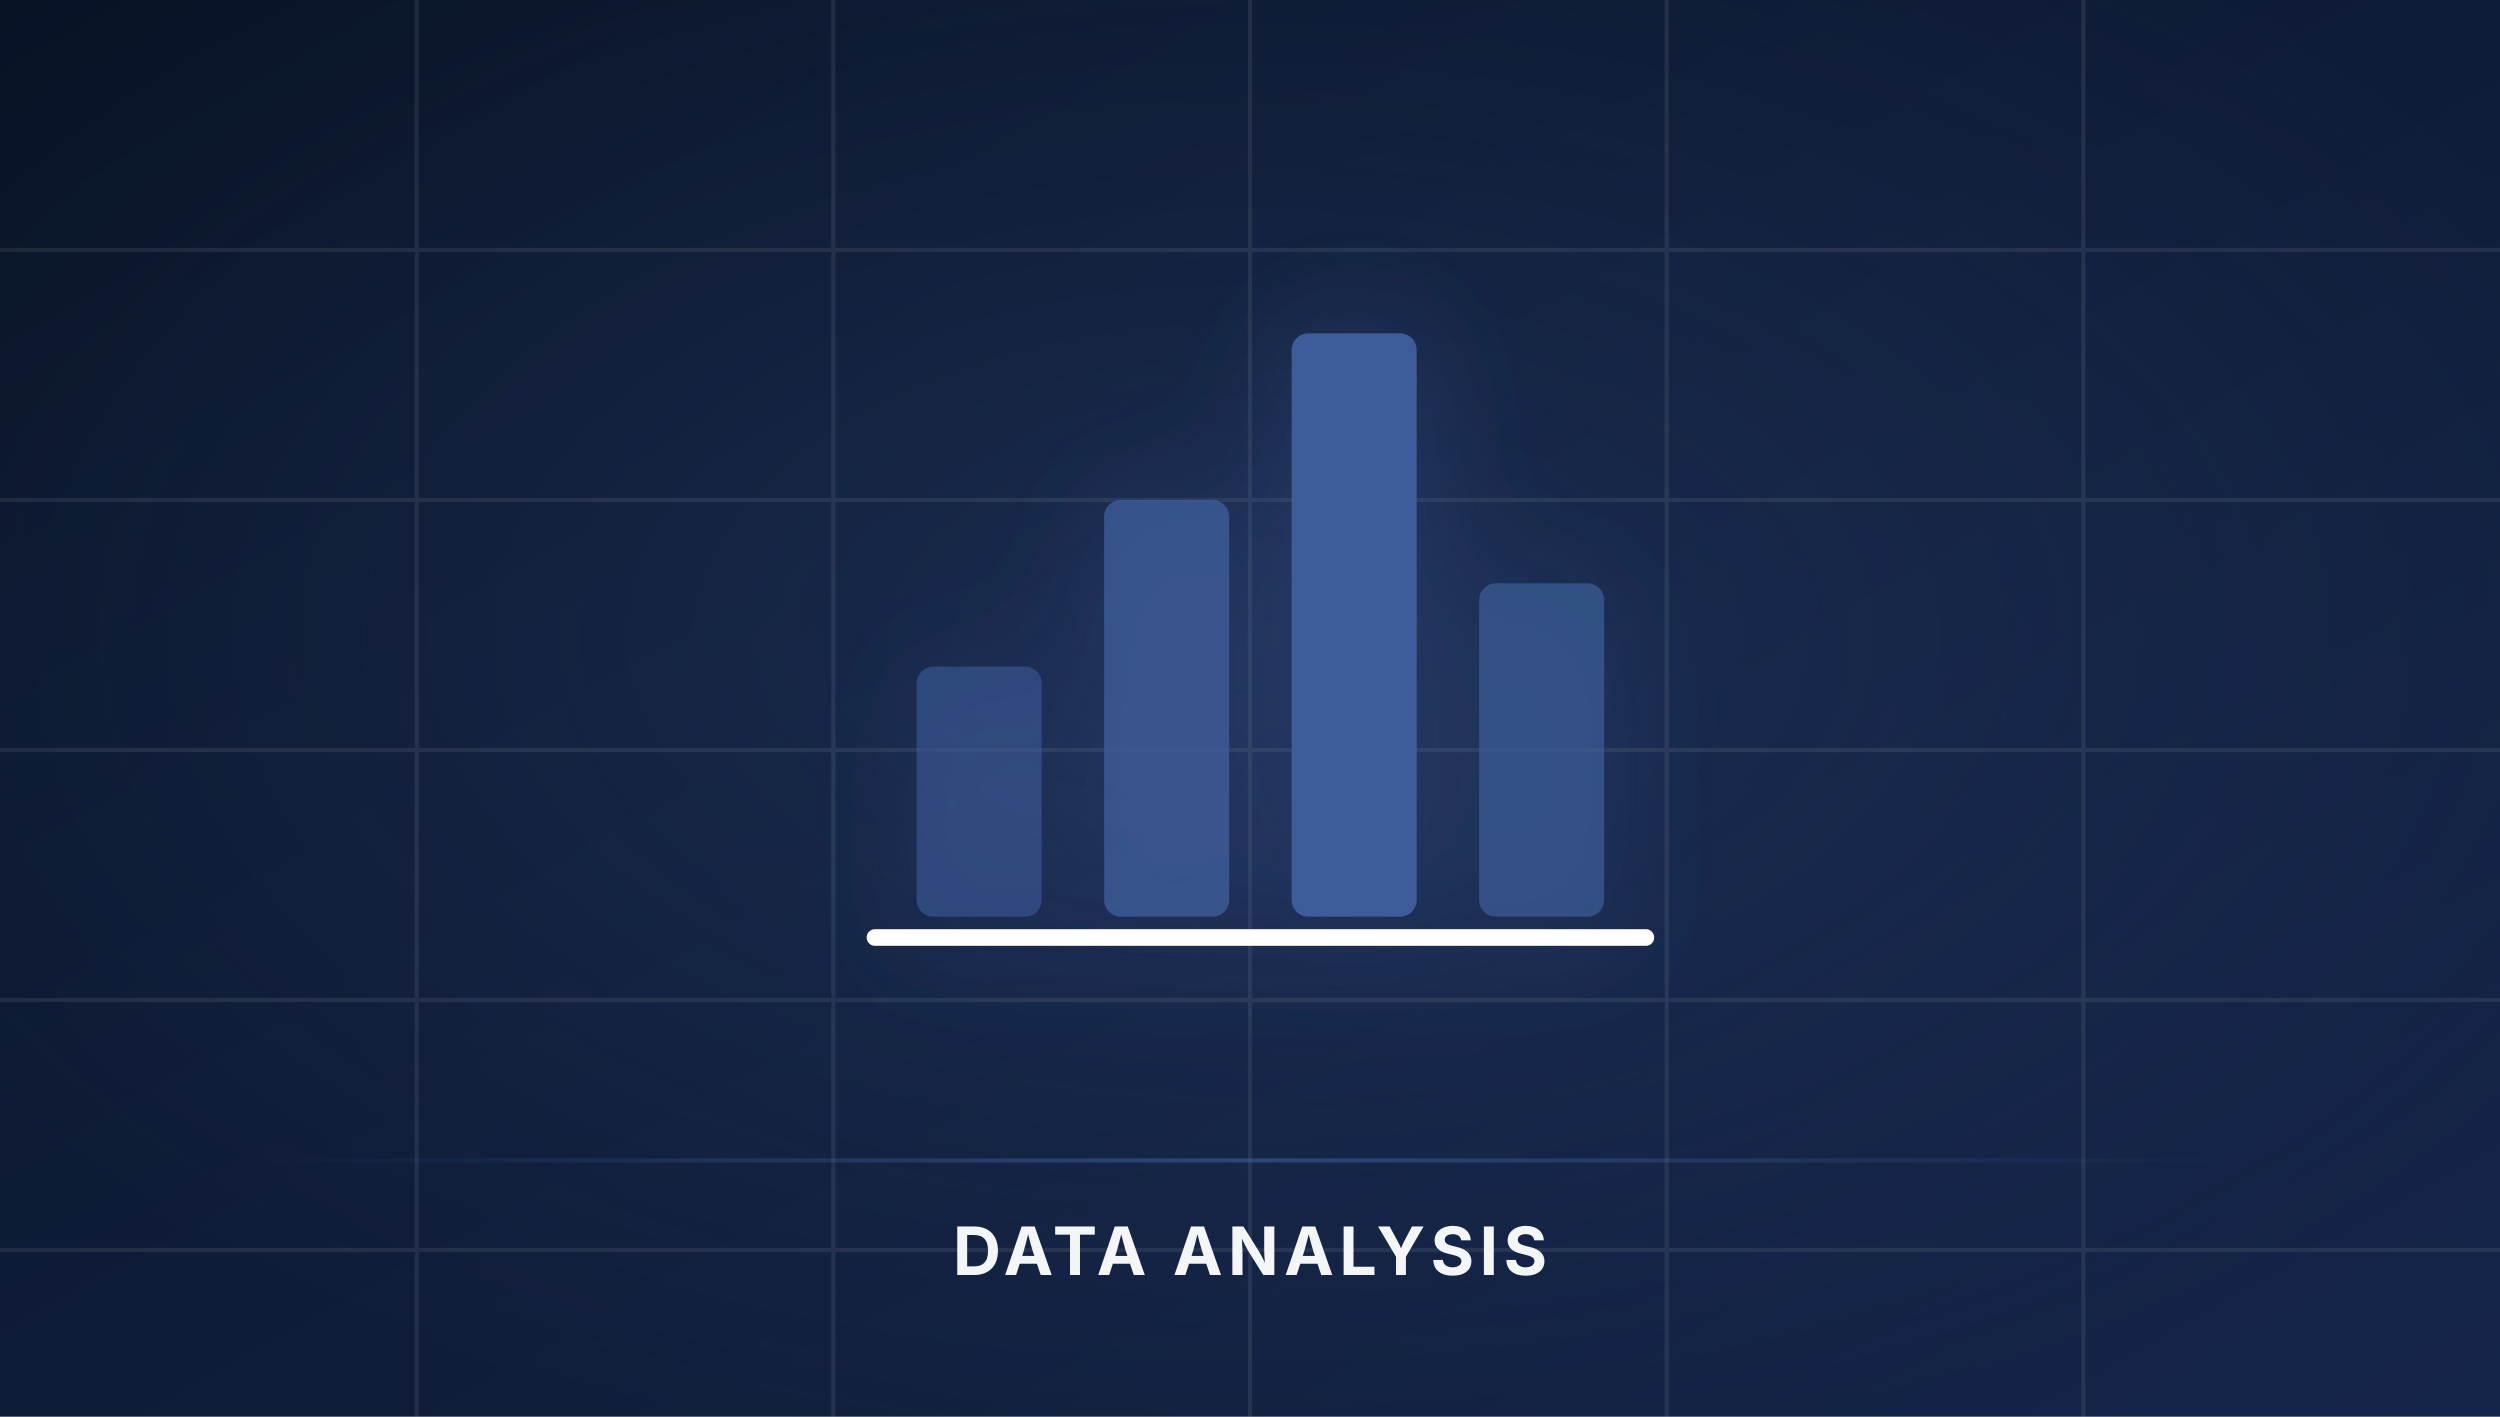
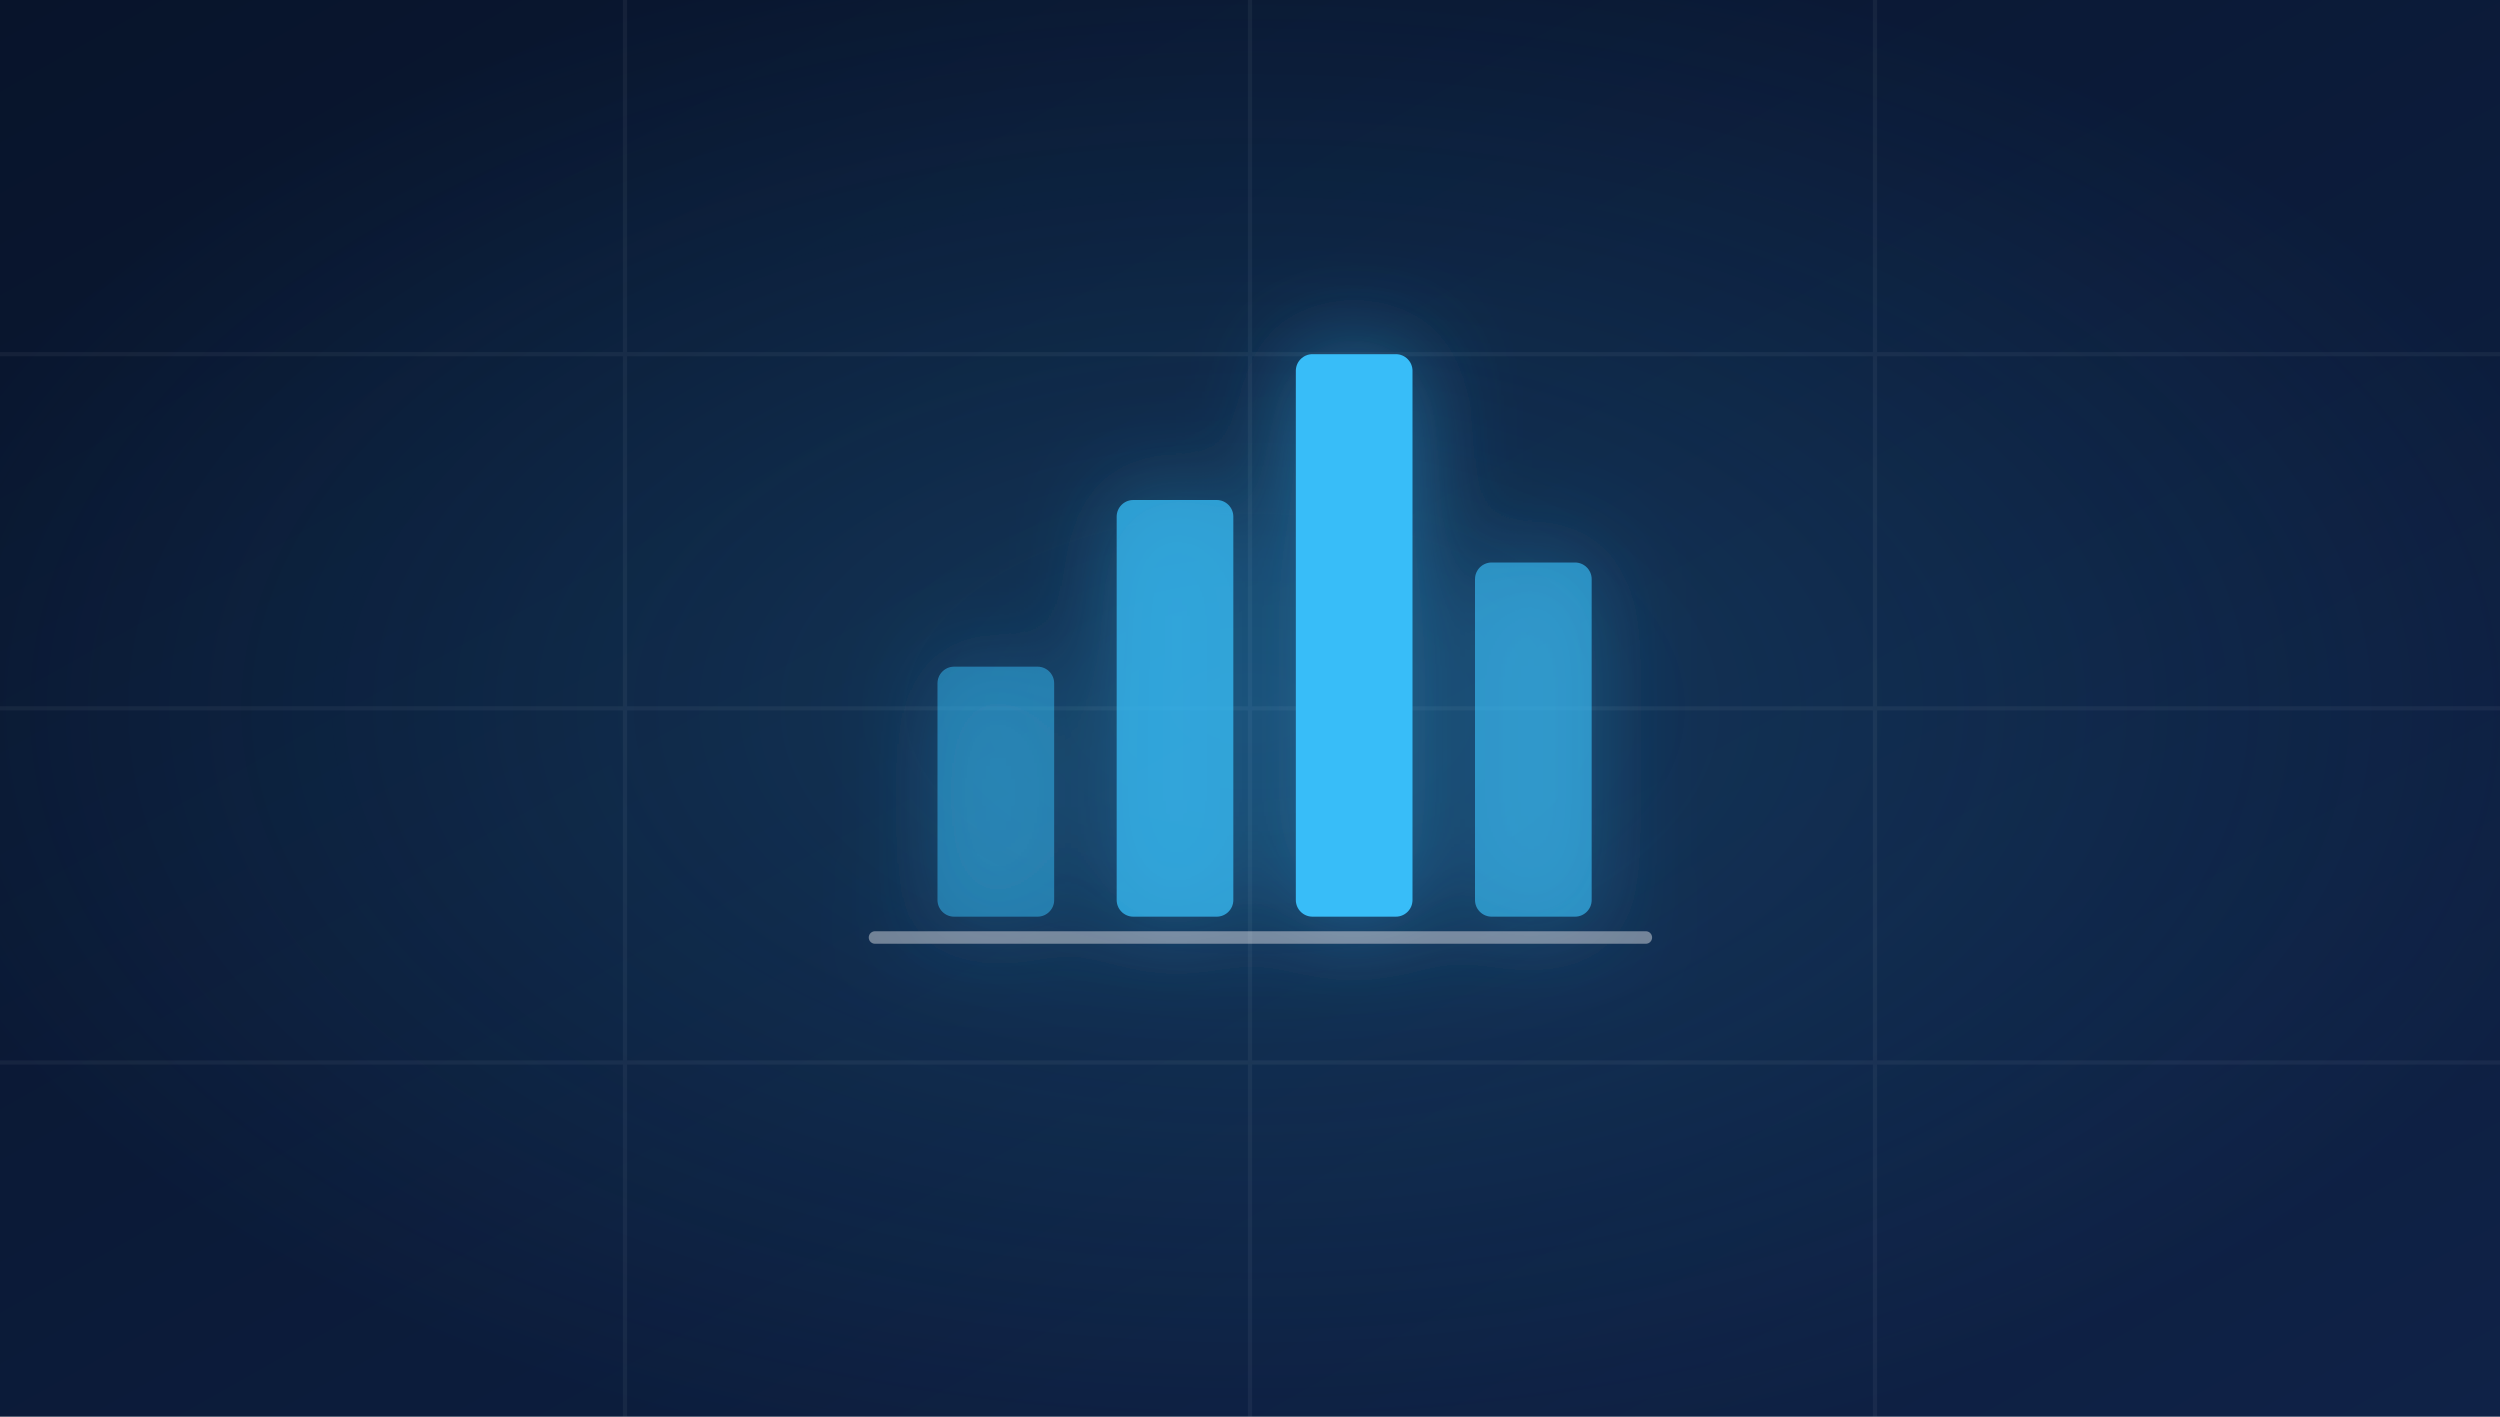
<svg xmlns="http://www.w3.org/2000/svg" viewBox="0 0 600 340" width="600" height="340">
  <defs>
-     <linearGradient id="bgGrad" x1="0%" y1="0%" x2="100%" y2="100%">
-       <stop offset="0%" stop-color="#091326" />
-       <stop offset="100%" stop-color="#152549" />
+     <linearGradient id="cardBg" x1="0%" y1="0%" x2="100%" y2="100%">
+       <stop offset="0%" stop-color="#08142b" />
+       <stop offset="100%" stop-color="#0f2247" />
    </linearGradient>
-     <radialGradient id="glow" cx="50%" cy="45%" r="60%">
-       <stop offset="0%" stop-color="#3D5C99" stop-opacity="0.25" />
-       <stop offset="100%" stop-color="#3D5C99" stop-opacity="0" />
+     <radialGradient id="centerGlow" cx="50%" cy="50%" r="55%">
+       <stop offset="0%" stop-color="#38bdf8" stop-opacity="0.18" />
+       <stop offset="100%" stop-color="#38bdf8" stop-opacity="0" />
    </radialGradient>
-     <linearGradient id="lineGrad" x1="0%" y1="0%" x2="100%" y2="0%">
-       <stop offset="0%" stop-color="#3D5C99" stop-opacity="0" />
-       <stop offset="50%" stop-color="#3D5C99" stop-opacity="0.6" />
-       <stop offset="100%" stop-color="#3D5C99" stop-opacity="0" />
-     </linearGradient>
  </defs>
-   <rect width="600" height="340" fill="url(#bgGrad)" />
-   <rect width="600" height="340" fill="url(#glow)" />
-   <g opacity="0.08" stroke="#ffffff" stroke-width="1">
-     <line x1="0" y1="60" x2="600" y2="60" />
-     <line x1="0" y1="120" x2="600" y2="120" />
-     <line x1="0" y1="180" x2="600" y2="180" />
-     <line x1="0" y1="240" x2="600" y2="240" />
-     <line x1="0" y1="300" x2="600" y2="300" />
-     <line x1="100" y1="0" x2="100" y2="340" />
-     <line x1="200" y1="0" x2="200" y2="340" />
+   <rect width="600" height="340" fill="url(#cardBg)" />
+   <rect width="600" height="340" fill="url(#centerGlow)" />
+   <g opacity="0.05" stroke="#ffffff" stroke-width="1">
+     <line x1="0" y1="85" x2="600" y2="85" />
+     <line x1="0" y1="170" x2="600" y2="170" />
+     <line x1="0" y1="255" x2="600" y2="255" />
+     <line x1="150" y1="0" x2="150" y2="340" />
    <line x1="300" y1="0" x2="300" y2="340" />
-     <line x1="400" y1="0" x2="400" y2="340" />
-     <line x1="500" y1="0" x2="500" y2="340" />
+     <line x1="450" y1="0" x2="450" y2="340" />
  </g>
-   <g filter="drop-shadow(0 0 16px #3D5C9966)">
-     <rect x="220" y="160" width="30" height="60" rx="4" fill="#3D5C99" opacity="0.6" />
-     <rect x="265" y="120" width="30" height="100" rx="4" fill="#3D5C99" opacity="0.8" />
-     <rect x="310" y="80" width="30" height="140" rx="4" fill="#3D5C99" />
-     <rect x="355" y="140" width="30" height="80" rx="4" fill="#3D5C99" opacity="0.7" />
-     <path d="M210 225 L395 225" stroke="#ffffff" stroke-width="4" stroke-linecap="round" />
+   <g filter="drop-shadow(0 0 12px rgba(56, 189, 248, 0.45))">
+     <rect x="225" y="160" width="28" height="60" rx="4" fill="#38bdf8" opacity="0.5" />
+     <rect x="268" y="120" width="28" height="100" rx="4" fill="#38bdf8" opacity="0.75" />
+     <rect x="311" y="85" width="28" height="135" rx="4" fill="#38bdf8" />
+     <rect x="354" y="135" width="28" height="85" rx="4" fill="#38bdf8" opacity="0.65" />
+     <path d="M210 225 L395 225" stroke="#ffffff" stroke-width="3" stroke-linecap="round" opacity="0.4" />
  </g>
-   <rect x="60" y="278" width="480" height="1" fill="url(#lineGrad)" />
-   <text x="300" y="306" font-family="system-ui, -apple-system, sans-serif" font-size="16" font-weight="700" fill="#ffffff" letter-spacing="0.08em" text-anchor="middle" opacity="0.95">DATA ANALYSIS</text>
</svg>
